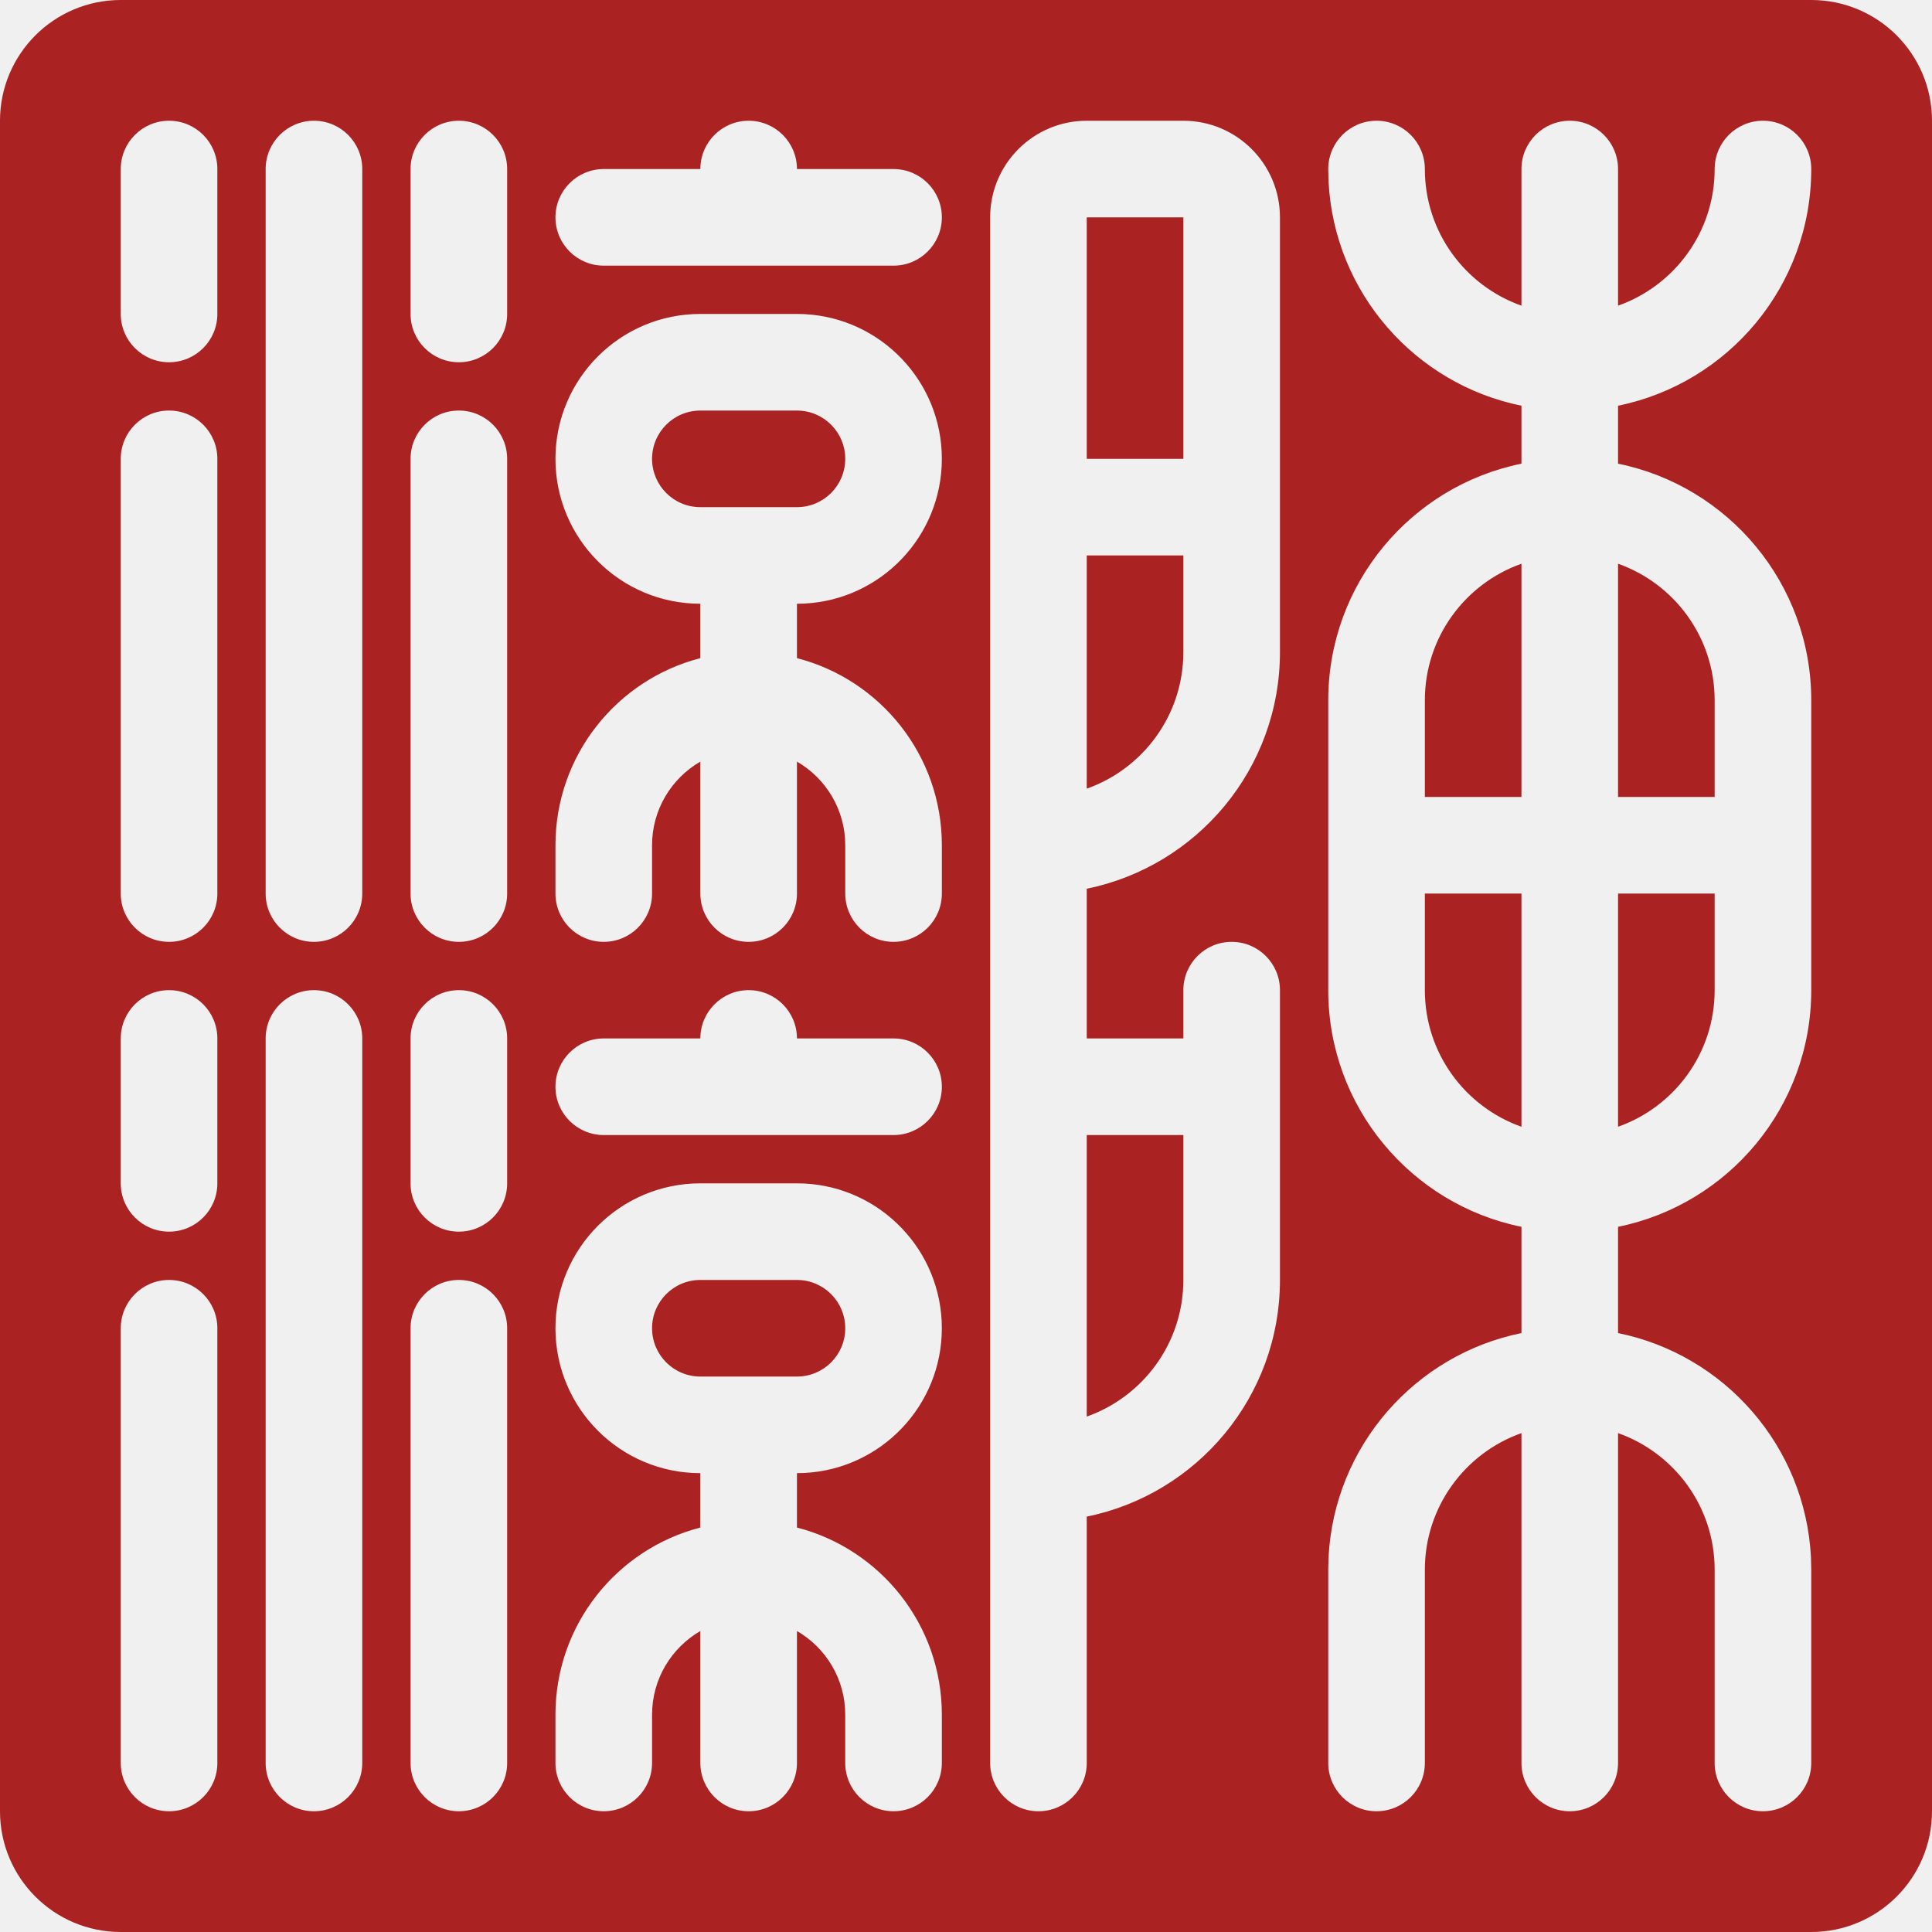
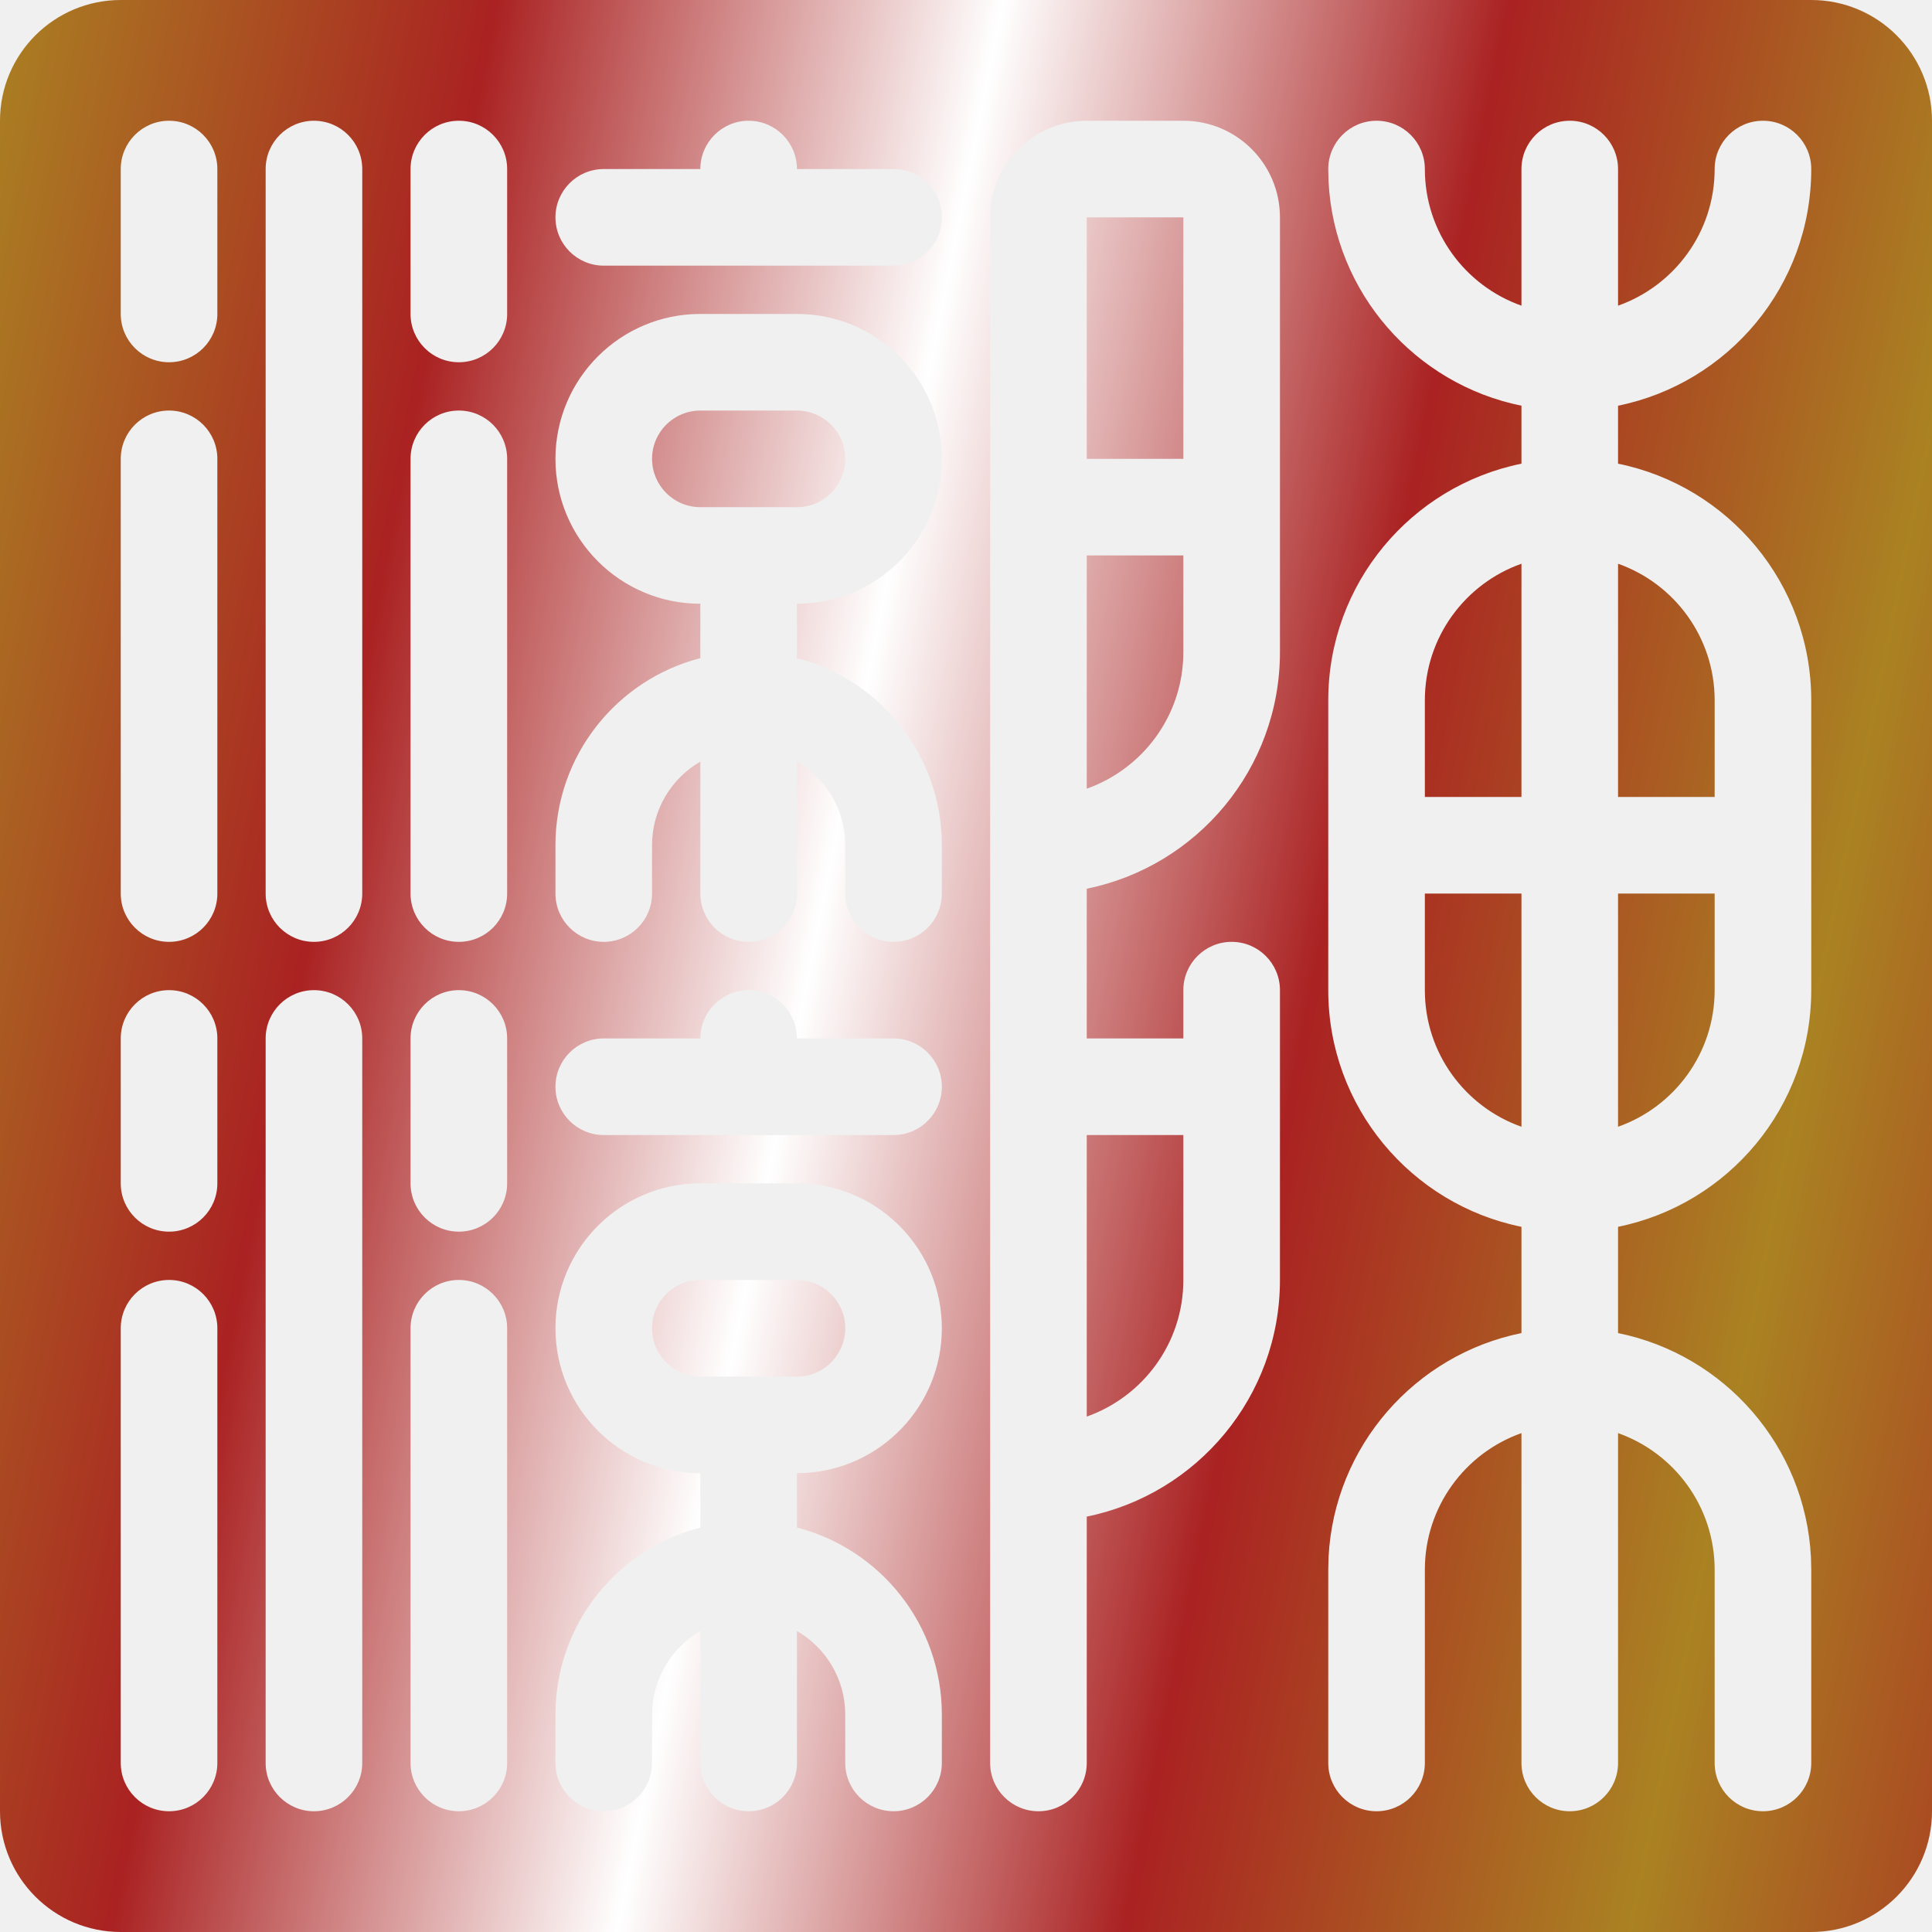
<svg xmlns="http://www.w3.org/2000/svg" width="144" height="144" viewBox="0 0 144 144" fill="none">
-   <g clip-path="url(#clip0_15_4616)">
-     <path d="M144 144H0V0H144V144ZM12.6 95.4C10.612 95.401 9 97.012 9 99V131.4C9 133.388 10.612 135 12.6 135C14.588 135 16.2 133.388 16.2 131.4V99C16.2 97.012 14.588 95.4 12.6 95.4ZM23.4 73.8C21.412 73.8 19.8 75.412 19.8 77.4V131.4C19.8 133.388 21.412 135 23.4 135C25.388 135 27 133.388 27 131.4V77.4C27 75.412 25.388 73.8 23.4 73.8ZM34.2 95.4C32.212 95.4 30.6 97.012 30.6 99V131.4C30.6 133.388 32.212 135 34.2 135C36.188 135 37.8 133.388 37.8 131.4V99C37.8 97.012 36.188 95.4 34.2 95.4ZM52.199 88.2C46.235 88.201 41.401 93.036 41.4 99C41.401 104.964 46.236 109.8 52.2 109.8V113.854C45.989 115.452 41.4 121.091 41.4 127.801V131.4C41.401 133.388 43.011 134.998 44.999 134.999C46.987 134.999 48.6 133.388 48.601 131.4V127.801C48.601 125.136 50.049 122.812 52.2 121.566V131.4C52.2 133.388 53.812 135 55.8 135C57.788 135 59.4 133.388 59.4 131.4V121.566C61.551 122.812 62.999 125.136 62.999 127.801V131.4C62.999 133.388 64.612 134.999 66.601 134.999C68.588 134.999 70.199 133.388 70.199 131.4V127.801C70.199 121.091 65.611 115.452 59.4 113.854V109.8L59.956 109.786C65.662 109.497 70.199 104.778 70.199 99C70.199 93.222 65.662 88.502 59.956 88.213L59.4 88.2H52.199ZM81 9C77.024 9 73.8 12.224 73.8 16.2V131.4C73.8 133.388 75.412 135 77.4 135C79.388 135 81 133.388 81 131.4V113.039C89.216 111.371 95.4 104.108 95.4 95.4V73.8C95.4 71.812 93.788 70.2 91.8 70.2C89.812 70.2 88.2 71.812 88.2 73.8V77.4H81V66.239C89.216 64.571 95.4 57.308 95.4 48.6V16.2C95.4 12.224 92.177 9 88.2 9H81ZM131.4 9C129.412 9 127.8 10.612 127.8 12.6C127.8 17.302 124.794 21.3 120.6 22.783V12.6C120.599 10.612 118.988 9 117 9C115.012 9 113.401 10.612 113.4 12.6V22.783C109.206 21.3 106.2 17.302 106.2 12.6C106.2 10.612 104.588 9 102.6 9C100.612 9 99 10.612 99 12.6L99.022 13.526C99.443 21.82 105.477 28.631 113.4 30.239V34.56C105.184 36.227 99 43.492 99 52.2V73.8C99 82.508 105.184 89.772 113.4 91.439V99.36C105.477 100.968 99.443 107.78 99.022 116.073L99 117V131.4C99 133.388 100.612 135 102.6 135C104.588 135 106.2 133.388 106.2 131.4V117C106.2 112.298 109.206 108.299 113.4 106.816V131.4C113.401 133.388 115.012 135 117 135C118.988 135 120.599 133.388 120.6 131.4V106.816C124.794 108.299 127.8 112.298 127.8 117V131.4C127.8 133.388 129.412 135 131.4 135C133.388 135 135 133.388 135 131.4V117L134.978 116.073C134.557 107.78 128.523 100.968 120.6 99.36V91.439C128.816 89.772 135 82.508 135 73.8V52.2C135 43.492 128.816 36.227 120.6 34.56V30.239C128.816 28.572 135 21.308 135 12.6C135 10.612 133.388 9 131.4 9ZM88.2 84.6V95.4C88.2 100.102 85.194 104.1 81 105.583V84.6H88.2ZM59.4 95.4C61.388 95.401 62.999 97.012 62.999 99C62.999 100.988 61.388 102.6 59.4 102.601H52.199C50.212 102.6 48.601 100.988 48.601 99C48.601 97.012 50.212 95.401 52.199 95.4H59.4ZM12.6 73.8C10.612 73.8 9 75.412 9 77.4V88.2C9 90.188 10.612 91.8 12.6 91.8C14.588 91.8 16.2 90.188 16.2 88.2V77.4C16.2 75.412 14.588 73.8 12.6 73.8ZM34.2 73.8C32.212 73.8 30.6 75.412 30.6 77.4V88.2C30.6 90.188 32.212 91.8 34.2 91.8C36.188 91.8 37.8 90.188 37.8 88.2V77.4C37.8 75.412 36.188 73.8 34.2 73.8ZM55.8 73.8C53.812 73.8 52.2 75.412 52.2 77.4H45C43.012 77.4 41.4 79.012 41.4 81C41.4 82.988 43.012 84.6 45 84.6H66.6C68.588 84.6 70.2 82.988 70.2 81C70.2 79.012 68.588 77.4 66.6 77.4H59.4C59.4 75.412 57.788 73.8 55.8 73.8ZM113.4 66.6V83.982C109.206 82.5 106.2 78.502 106.2 73.8V66.6H113.4ZM127.8 66.6V73.8C127.8 78.502 124.794 82.5 120.6 83.982V66.6H127.8ZM12.6 30.6C10.612 30.6 9 32.212 9 34.2V66.6C9 68.588 10.612 70.2 12.6 70.2C14.588 70.2 16.2 68.588 16.2 66.6V34.2C16.2 32.212 14.588 30.6 12.6 30.6ZM23.4 9C21.412 9 19.8 10.612 19.8 12.6V66.6C19.8 68.588 21.412 70.2 23.4 70.2C25.388 70.2 27 68.588 27 66.6V12.6C27 10.612 25.388 9 23.4 9ZM34.2 30.6C32.212 30.6 30.6 32.212 30.6 34.2V66.6C30.6 68.588 32.212 70.2 34.2 70.2C36.188 70.2 37.8 68.588 37.8 66.6V34.2C37.8 32.212 36.188 30.6 34.2 30.6ZM52.199 23.4C46.235 23.401 41.401 28.235 41.4 34.199C41.4 40.164 46.236 45 52.2 45V49.054C45.989 50.652 41.4 56.29 41.4 63V66.6C41.4 68.588 43.012 70.2 45 70.2C46.988 70.2 48.6 68.588 48.6 66.6V63C48.6 60.335 50.049 58.011 52.2 56.766V66.6C52.2 68.588 53.812 70.2 55.8 70.2C57.788 70.2 59.4 68.588 59.4 66.6V56.766C61.552 58.011 63 60.336 63 63V66.6C63 68.588 64.612 70.2 66.6 70.2C68.588 70.2 70.2 68.588 70.2 66.6V63C70.2 56.29 65.611 50.652 59.4 49.054V45L59.956 44.986C65.662 44.697 70.199 39.977 70.199 34.199C70.199 28.421 65.662 23.703 59.956 23.413L59.4 23.4H52.199ZM113.4 59.4H106.2V52.2C106.2 47.498 109.206 43.499 113.4 42.017V59.4ZM120.6 42.017C124.794 43.499 127.8 47.498 127.8 52.2V59.4H120.6V42.017ZM88.2 41.4V48.6C88.2 53.302 85.194 57.3 81 58.783V41.4H88.2ZM59.4 30.601C61.388 30.601 62.999 32.212 62.999 34.199C62.999 36.187 61.388 37.801 59.4 37.801H52.199C50.211 37.8 48.601 36.187 48.601 34.199C48.601 32.212 50.212 30.601 52.199 30.601H59.4ZM88.2 16.2V34.2H81V16.2H88.2ZM12.6 9C10.612 9 9 10.612 9 12.6V23.4C9 25.388 10.612 27 12.6 27C14.588 27 16.2 25.388 16.2 23.4V12.6C16.2 10.612 14.588 9 12.6 9ZM34.2 9C32.212 9 30.6 10.612 30.6 12.6V23.4C30.6 25.388 32.212 27 34.2 27C36.188 27 37.8 25.388 37.8 23.4V12.6C37.8 10.612 36.188 9 34.2 9ZM55.8 9C53.812 9 52.2 10.612 52.2 12.6H45C43.012 12.6 41.4 14.212 41.4 16.2C41.401 18.188 43.012 19.8 45 19.8H66.6C68.588 19.8 70.2 18.188 70.2 16.2C70.2 14.212 68.588 12.6 66.6 12.6H59.4C59.4 10.612 57.788 9 55.8 9Z" fill="#AA2222" />
-   </g>
  <defs>
    <clipPath id="clip0_15_4616">
      <rect width="144" height="144" rx="9" fill="white" />
    </clipPath>
+     <linearGradient id="sweep" x1="0" y1="0" x2="1" y2="0.2" spreadMethod="repeat">
+       <stop offset="0%" stop-color="#AA8222" />
+       <stop offset="25%" stop-color="#AA2222" />
+       <stop offset="50%" stop-color="#FFFFFF" />
+       <stop offset="75%" stop-color="#AA2222" />
+       <stop offset="100%" stop-color="#AA8222" />
+       <animateTransform attributeName="gradientTransform" type="translate" from="0 0" to="1 0" dur="2.4s" repeatCount="indefinite" />
+     </linearGradient>
  </defs>
+   <g clip-path="url(#clip0_15_4616)">
+     <path d="M144 144H0V0H144V144ZM12.6 95.4C10.612 95.401 9 97.012 9 99V131.4C9 133.388 10.612 135 12.6 135C14.588 135 16.2 133.388 16.2 131.4V99C16.2 97.012 14.588 95.4 12.6 95.4ZM23.4 73.8C21.412 73.8 19.8 75.412 19.8 77.4V131.4C19.8 133.388 21.412 135 23.4 135C25.388 135 27 133.388 27 131.4V77.4C27 75.412 25.388 73.8 23.4 73.8ZM34.2 95.4C32.212 95.4 30.6 97.012 30.6 99V131.4C30.6 133.388 32.212 135 34.2 135C36.188 135 37.8 133.388 37.8 131.4V99C37.8 97.012 36.188 95.4 34.2 95.4ZM52.199 88.2C46.235 88.201 41.401 93.036 41.4 99C41.401 104.964 46.236 109.8 52.2 109.8V113.854C45.989 115.452 41.4 121.091 41.4 127.801V131.4C41.401 133.388 43.011 134.998 44.999 134.999C46.987 134.999 48.6 133.388 48.601 131.4V127.801C48.601 125.136 50.049 122.812 52.2 121.566V131.4C52.2 133.388 53.812 135 55.8 135C57.788 135 59.4 133.388 59.4 131.4V121.566C61.551 122.812 62.999 125.136 62.999 127.801V131.4C62.999 133.388 64.612 134.999 66.601 134.999C68.588 134.999 70.199 133.388 70.199 131.4V127.801C70.199 121.091 65.611 115.452 59.4 113.854V109.8L59.956 109.786C65.662 109.497 70.199 104.778 70.199 99C70.199 93.222 65.662 88.502 59.956 88.213L59.4 88.2H52.199ZM81 9C77.024 9 73.8 12.224 73.8 16.2V131.4C73.8 133.388 75.412 135 77.4 135C79.388 135 81 133.388 81 131.4V113.039C89.216 111.371 95.4 104.108 95.4 95.4V73.8C95.4 71.812 93.788 70.2 91.8 70.2C89.812 70.2 88.2 71.812 88.2 73.8V77.4H81V66.239C89.216 64.571 95.4 57.308 95.4 48.6V16.2C95.4 12.224 92.177 9 88.2 9H81ZM131.4 9C129.412 9 127.8 10.612 127.8 12.6C127.8 17.302 124.794 21.3 120.6 22.783V12.6C120.599 10.612 118.988 9 117 9C115.012 9 113.401 10.612 113.4 12.6V22.783C109.206 21.3 106.2 17.302 106.2 12.6C106.2 10.612 104.588 9 102.6 9C100.612 9 99 10.612 99 12.6L99.022 13.526C99.443 21.82 105.477 28.631 113.4 30.239V34.56C105.184 36.227 99 43.492 99 52.2V73.8C99 82.508 105.184 89.772 113.4 91.439V99.36C105.477 100.968 99.443 107.78 99.022 116.073L99 117V131.4C99 133.388 100.612 135 102.6 135C104.588 135 106.2 133.388 106.2 131.4V117C106.2 112.298 109.206 108.299 113.4 106.816V131.4C113.401 133.388 115.012 135 117 135C118.988 135 120.599 133.388 120.6 131.4V106.816C124.794 108.299 127.8 112.298 127.8 117V131.4C127.8 133.388 129.412 135 131.4 135C133.388 135 135 133.388 135 131.4V117L134.978 116.073C134.557 107.78 128.523 100.968 120.6 99.36V91.439C128.816 89.772 135 82.508 135 73.8V52.2C135 43.492 128.816 36.227 120.6 34.56V30.239C128.816 28.572 135 21.308 135 12.6C135 10.612 133.388 9 131.4 9ZM88.2 84.6V95.4C88.2 100.102 85.194 104.1 81 105.583V84.6H88.2ZM59.4 95.4C61.388 95.401 62.999 97.012 62.999 99C62.999 100.988 61.388 102.6 59.4 102.601H52.199C50.212 102.6 48.601 100.988 48.601 99C48.601 97.012 50.212 95.401 52.199 95.4H59.4ZM12.6 73.8C10.612 73.8 9 75.412 9 77.4V88.2C9 90.188 10.612 91.8 12.6 91.8C14.588 91.8 16.2 90.188 16.2 88.2V77.4C16.2 75.412 14.588 73.8 12.6 73.8ZM34.2 73.8C32.212 73.8 30.6 75.412 30.6 77.4V88.2C30.6 90.188 32.212 91.8 34.2 91.8C36.188 91.8 37.8 90.188 37.8 88.2V77.4C37.8 75.412 36.188 73.8 34.2 73.8ZM55.8 73.8C53.812 73.8 52.2 75.412 52.2 77.4H45C43.012 77.4 41.4 79.012 41.4 81C41.4 82.988 43.012 84.6 45 84.6H66.6C68.588 84.6 70.2 82.988 70.2 81C70.2 79.012 68.588 77.4 66.6 77.4H59.4C59.4 75.412 57.788 73.8 55.8 73.8ZM113.4 66.6V83.982C109.206 82.5 106.2 78.502 106.2 73.8V66.6H113.4ZM127.8 66.6V73.8C127.8 78.502 124.794 82.5 120.6 83.982V66.6H127.8ZM12.6 30.6C10.612 30.6 9 32.212 9 34.2V66.6C9 68.588 10.612 70.2 12.6 70.2C14.588 70.2 16.2 68.588 16.2 66.6V34.2C16.2 32.212 14.588 30.6 12.6 30.6ZM23.4 9C21.412 9 19.8 10.612 19.8 12.6V66.6C19.8 68.588 21.412 70.2 23.4 70.2C25.388 70.2 27 68.588 27 66.6V12.6C27 10.612 25.388 9 23.4 9ZM34.2 30.6C32.212 30.6 30.6 32.212 30.6 34.2V66.6C30.6 68.588 32.212 70.2 34.2 70.2C36.188 70.2 37.8 68.588 37.8 66.6V34.2C37.8 32.212 36.188 30.6 34.2 30.6ZM52.199 23.4C46.235 23.401 41.401 28.235 41.4 34.199C41.4 40.164 46.236 45 52.2 45V49.054C45.989 50.652 41.4 56.29 41.4 63V66.6C41.4 68.588 43.012 70.2 45 70.2C46.988 70.2 48.6 68.588 48.6 66.6V63C48.6 60.335 50.049 58.011 52.2 56.766V66.6C52.2 68.588 53.812 70.2 55.8 70.2C57.788 70.2 59.4 68.588 59.4 66.6V56.766C61.552 58.011 63 60.336 63 63V66.6C63 68.588 64.612 70.2 66.6 70.2C68.588 70.2 70.2 68.588 70.2 66.6V63C70.2 56.29 65.611 50.652 59.4 49.054V45L59.956 44.986C65.662 44.697 70.199 39.977 70.199 34.199C70.199 28.421 65.662 23.703 59.956 23.413L59.4 23.4H52.199ZM113.4 59.4H106.2V52.2C106.2 47.498 109.206 43.499 113.4 42.017V59.4ZM120.6 42.017C124.794 43.499 127.8 47.498 127.8 52.2V59.4H120.6V42.017ZM88.2 41.4V48.6C88.2 53.302 85.194 57.3 81 58.783V41.4H88.2ZM59.4 30.601C61.388 30.601 62.999 32.212 62.999 34.199C62.999 36.187 61.388 37.801 59.4 37.801H52.199C50.211 37.8 48.601 36.187 48.601 34.199C48.601 32.212 50.212 30.601 52.199 30.601H59.4ZM88.2 16.2V34.2H81V16.2H88.2ZM12.6 9C10.612 9 9 10.612 9 12.6V23.4C9 25.388 10.612 27 12.6 27C14.588 27 16.2 25.388 16.2 23.4V12.6C16.2 10.612 14.588 9 12.6 9ZM34.2 9C32.212 9 30.6 10.612 30.6 12.6V23.4C30.6 25.388 32.212 27 34.2 27C36.188 27 37.8 25.388 37.8 23.4V12.6C37.8 10.612 36.188 9 34.2 9ZM55.8 9C53.812 9 52.2 10.612 52.2 12.6H45C43.012 12.6 41.4 14.212 41.4 16.2C41.401 18.188 43.012 19.8 45 19.8H66.6C68.588 19.8 70.2 18.188 70.2 16.2C70.2 14.212 68.588 12.6 66.6 12.6H59.4C59.4 10.612 57.788 9 55.8 9Z" fill="url(#sweep)" />
+   </g>
</svg>
